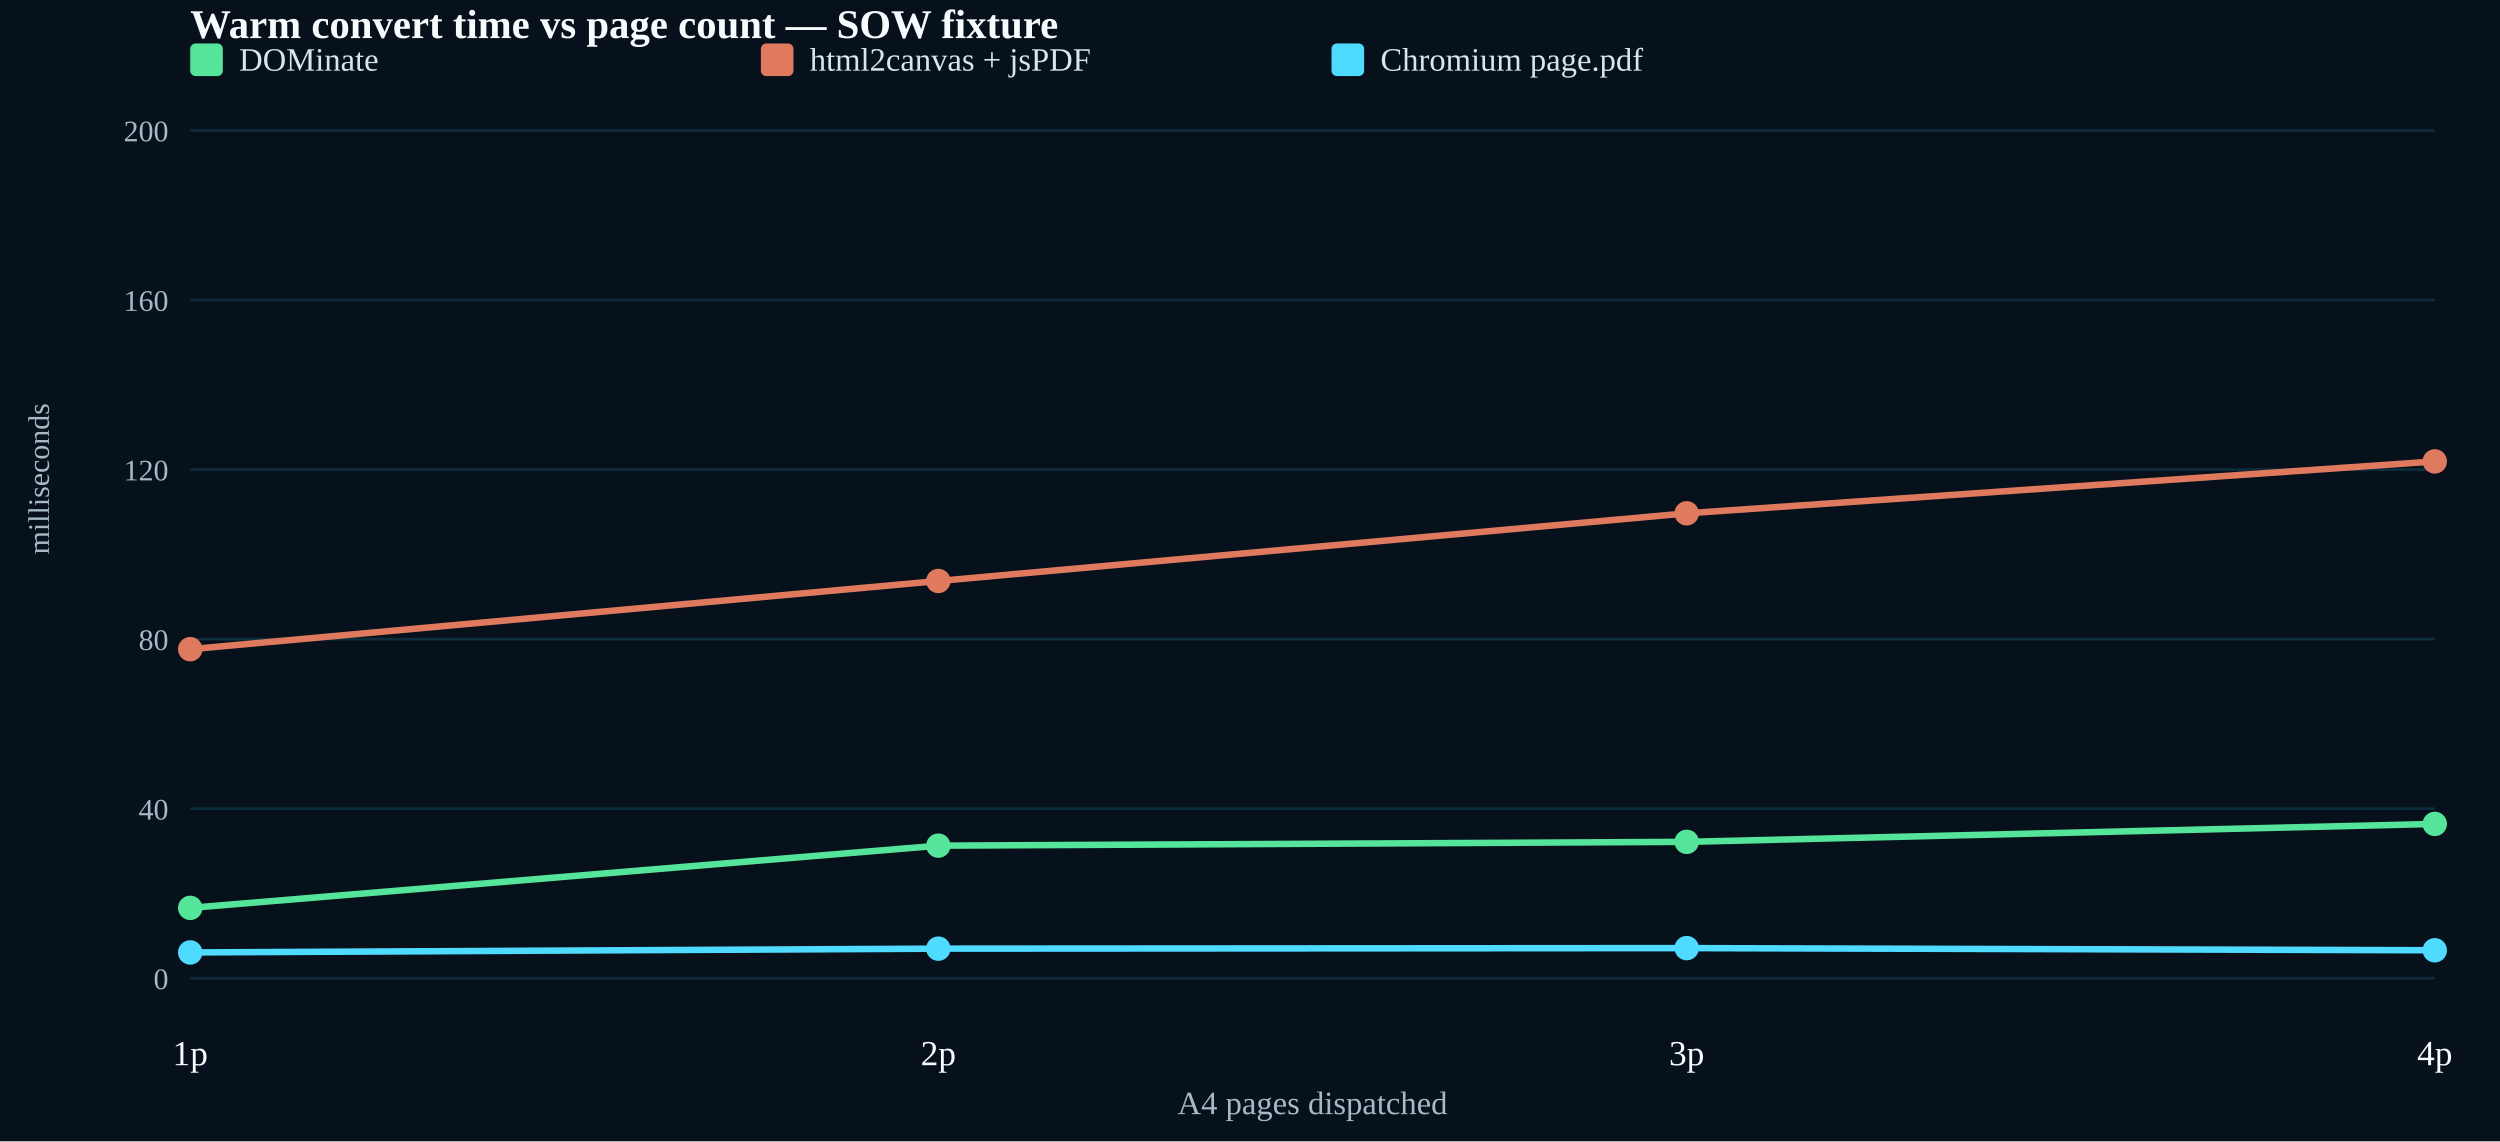
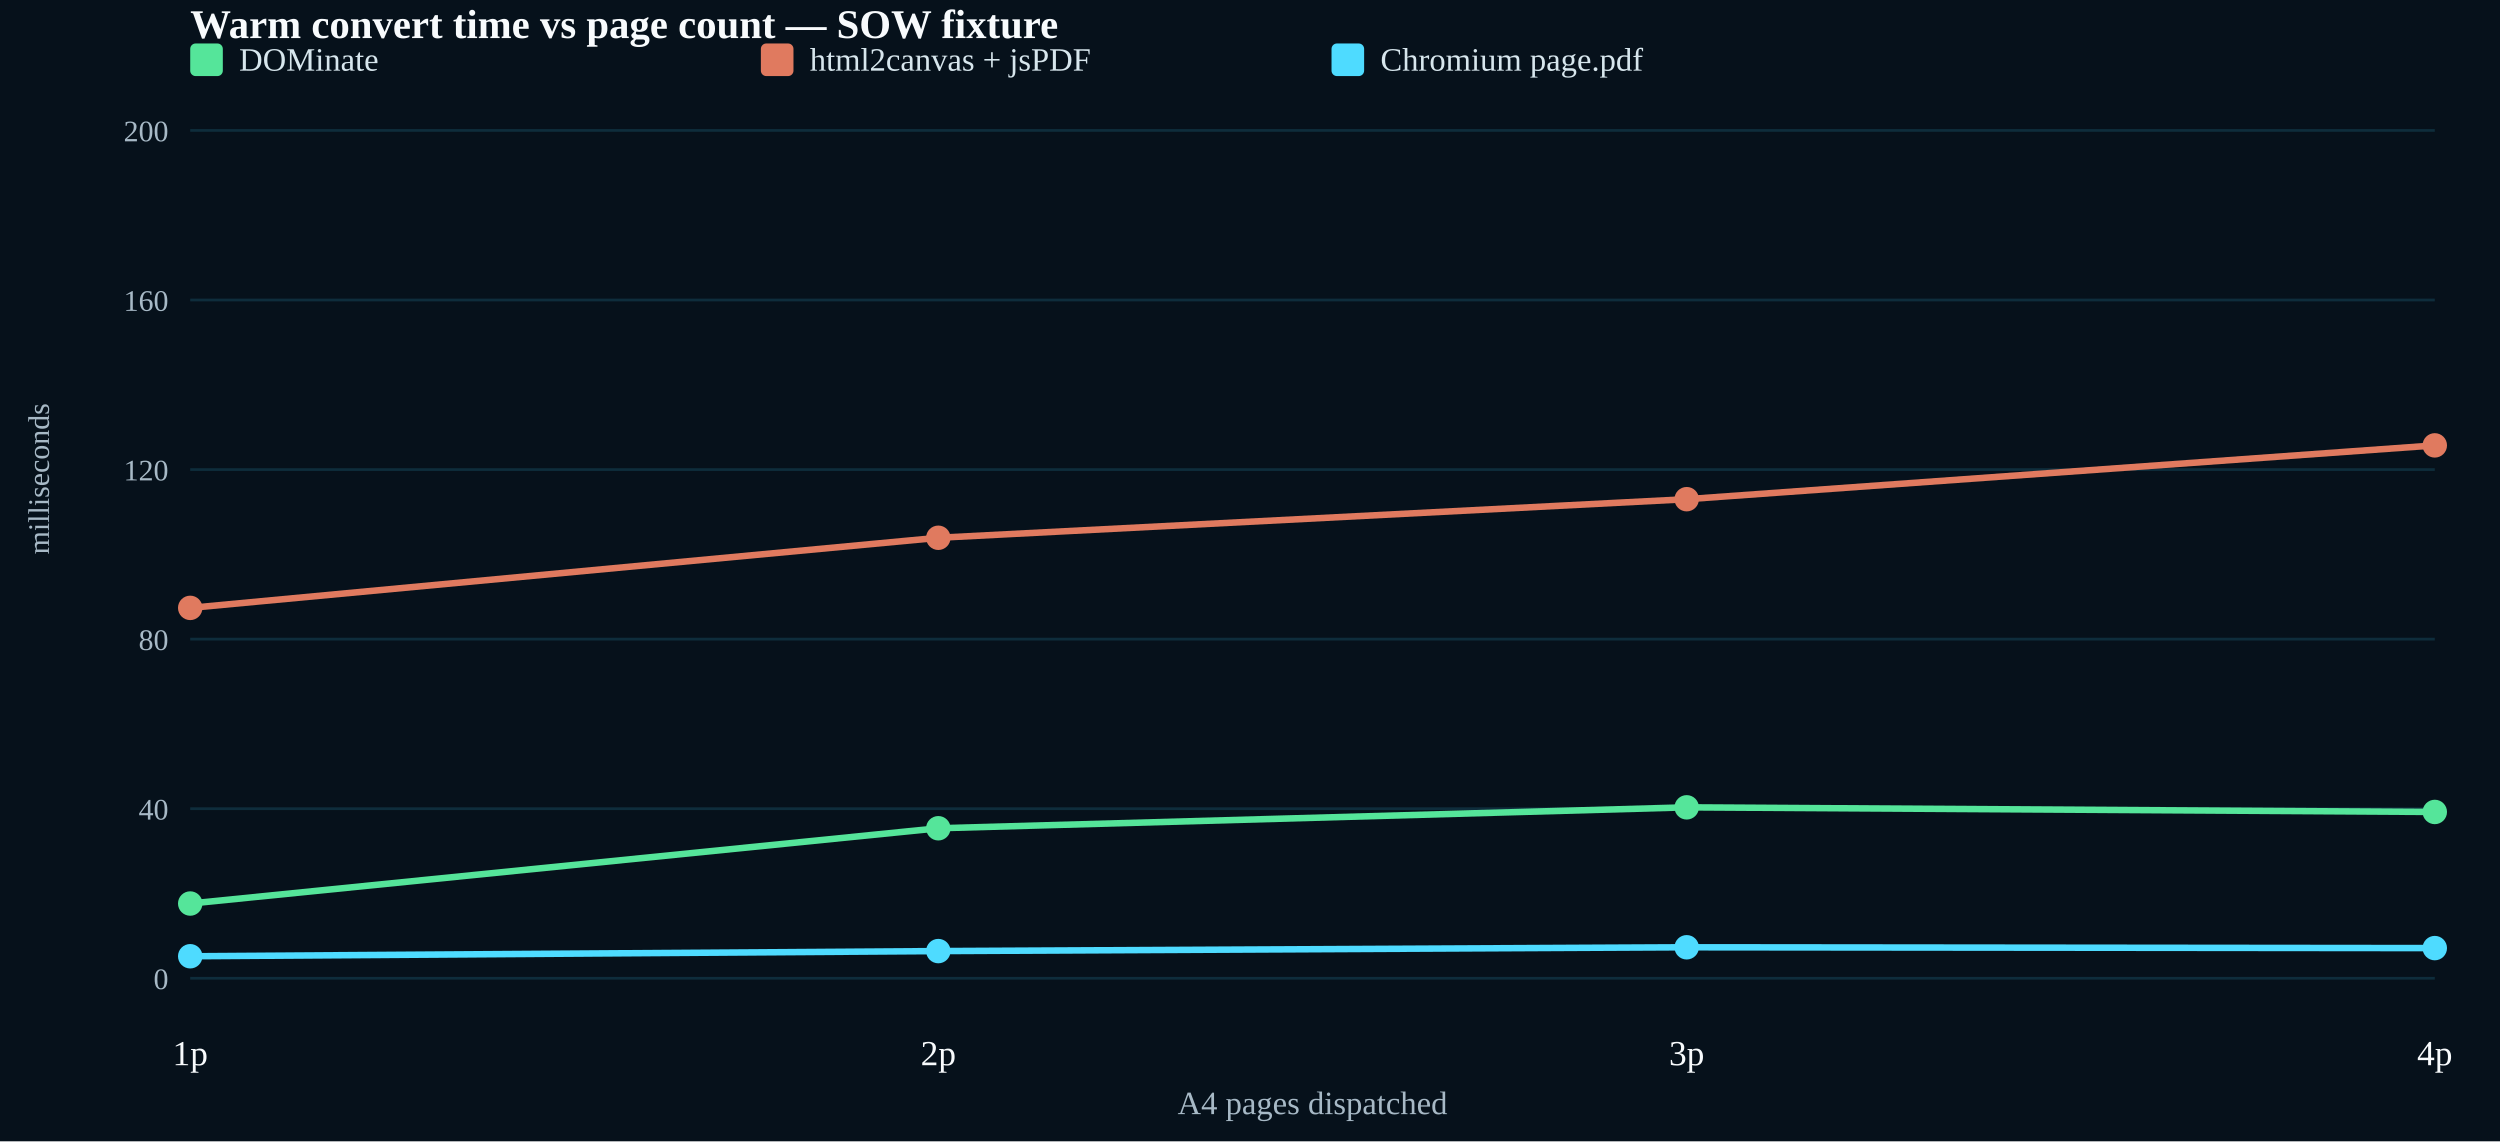
<svg xmlns="http://www.w3.org/2000/svg" width="920" height="420" viewBox="0 0 920 420">
  <rect width="100%" height="100%" fill="#06111b" />
  <text x="70" y="14" font-size="15" font-weight="700" fill="#f8fbfd">Warm convert time vs page count — SOW fixture</text>
  <rect x="70" y="16" width="12" height="12" fill="#55e59a" rx="2" />
  <text x="88" y="26" font-size="12" fill="#d7e6ed">DOMinate</text>
  <rect x="280" y="16" width="12" height="12" fill="#e07a5f" rx="2" />
  <text x="298" y="26" font-size="12" fill="#d7e6ed">html2canvas + jsPDF</text>
  <rect x="490" y="16" width="12" height="12" fill="#4edbff" rx="2" />
  <text x="508" y="26" font-size="12" fill="#d7e6ed">Chromium page.pdf</text>
  <line x1="70" y1="360.0" x2="896" y2="360.0" stroke="#1d6179" stroke-opacity=".35" />
  <text x="62" y="364.0" text-anchor="end" font-size="11" fill="#a7b9c6">0</text>
  <line x1="70" y1="297.6" x2="896" y2="297.6" stroke="#1d6179" stroke-opacity=".35" />
  <text x="62" y="301.6" text-anchor="end" font-size="11" fill="#a7b9c6">40</text>
  <line x1="70" y1="235.2" x2="896" y2="235.2" stroke="#1d6179" stroke-opacity=".35" />
  <text x="62" y="239.2" text-anchor="end" font-size="11" fill="#a7b9c6">80</text>
  <line x1="70" y1="172.8" x2="896" y2="172.8" stroke="#1d6179" stroke-opacity=".35" />
  <text x="62" y="176.8" text-anchor="end" font-size="11" fill="#a7b9c6">120</text>
  <line x1="70" y1="110.4" x2="896" y2="110.4" stroke="#1d6179" stroke-opacity=".35" />
  <text x="62" y="114.4" text-anchor="end" font-size="11" fill="#a7b9c6">160</text>
  <line x1="70" y1="48.0" x2="896" y2="48.0" stroke="#1d6179" stroke-opacity=".35" />
  <text x="62" y="52.0" text-anchor="end" font-size="11" fill="#a7b9c6">200</text>
  <text x="70.0" y="392" text-anchor="middle" font-size="13" fill="#f8fbfd">1p</text>
  <text x="345.3" y="392" text-anchor="middle" font-size="13" fill="#f8fbfd">2p</text>
  <text x="620.7" y="392" text-anchor="middle" font-size="13" fill="#f8fbfd">3p</text>
  <text x="896.0" y="392" text-anchor="middle" font-size="13" fill="#f8fbfd">4p</text>
-   <path d="M 70.0 334.1 L 345.3 311.2 L 620.7 309.8 L 896.0 303.2" fill="none" stroke="#55e59a" stroke-width="2.4" />
-   <circle cx="70.0" cy="334.1" r="4.5" fill="#55e59a" />
-   <circle cx="345.3" cy="311.2" r="4.5" fill="#55e59a" />
-   <circle cx="620.7" cy="309.8" r="4.5" fill="#55e59a" />
-   <circle cx="896.0" cy="303.2" r="4.5" fill="#55e59a" />
-   <path d="M 70.0 238.9 L 345.3 213.8 L 620.7 188.9 L 896.0 169.8" fill="none" stroke="#e07a5f" stroke-width="2.4" />
-   <circle cx="70.0" cy="238.9" r="4.5" fill="#e07a5f" />
-   <circle cx="345.3" cy="213.8" r="4.5" fill="#e07a5f" />
-   <circle cx="620.7" cy="188.9" r="4.5" fill="#e07a5f" />
-   <circle cx="896.0" cy="169.8" r="4.5" fill="#e07a5f" />
-   <path d="M 70.0 350.5 L 345.3 349.1 L 620.7 348.9 L 896.0 349.7" fill="none" stroke="#4edbff" stroke-width="2.4" />
-   <circle cx="70.0" cy="350.5" r="4.5" fill="#4edbff" />
-   <circle cx="345.3" cy="349.1" r="4.5" fill="#4edbff" />
-   <circle cx="620.7" cy="348.9" r="4.5" fill="#4edbff" />
-   <circle cx="896.0" cy="349.7" r="4.5" fill="#4edbff" />
+   <path d="M 70.0 332.5 L 345.3 304.8 L 620.7 297.1 L 896.0 298.8" fill="none" stroke="#55e59a" stroke-width="2.4" />
+   <circle cx="70.0" cy="332.5" r="4.5" fill="#55e59a" />
+   <circle cx="345.3" cy="304.8" r="4.5" fill="#55e59a" />
+   <circle cx="620.7" cy="297.1" r="4.5" fill="#55e59a" />
+   <circle cx="896.0" cy="298.8" r="4.5" fill="#55e59a" />
+   <path d="M 70.0 223.7 L 345.3 197.9 L 620.7 183.7 L 896.0 163.9" fill="none" stroke="#e07a5f" stroke-width="2.4" />
+   <circle cx="70.0" cy="223.7" r="4.5" fill="#e07a5f" />
+   <circle cx="345.3" cy="197.9" r="4.5" fill="#e07a5f" />
+   <circle cx="620.7" cy="183.7" r="4.5" fill="#e07a5f" />
+   <circle cx="896.0" cy="163.9" r="4.5" fill="#e07a5f" />
+   <path d="M 70.0 351.9 L 345.3 350.0 L 620.7 348.6 L 896.0 348.9" fill="none" stroke="#4edbff" stroke-width="2.4" />
+   <circle cx="70.0" cy="351.9" r="4.5" fill="#4edbff" />
+   <circle cx="345.3" cy="350.0" r="4.5" fill="#4edbff" />
+   <circle cx="620.7" cy="348.6" r="4.5" fill="#4edbff" />
+   <circle cx="896.0" cy="348.9" r="4.5" fill="#4edbff" />
  <text x="18" y="204" fill="#a7b9c6" font-size="11" transform="rotate(-90 18 204)">milliseconds</text>
  <text x="483" y="410" text-anchor="middle" font-size="12" fill="#a7b9c6">A4 pages dispatched</text>
</svg>
